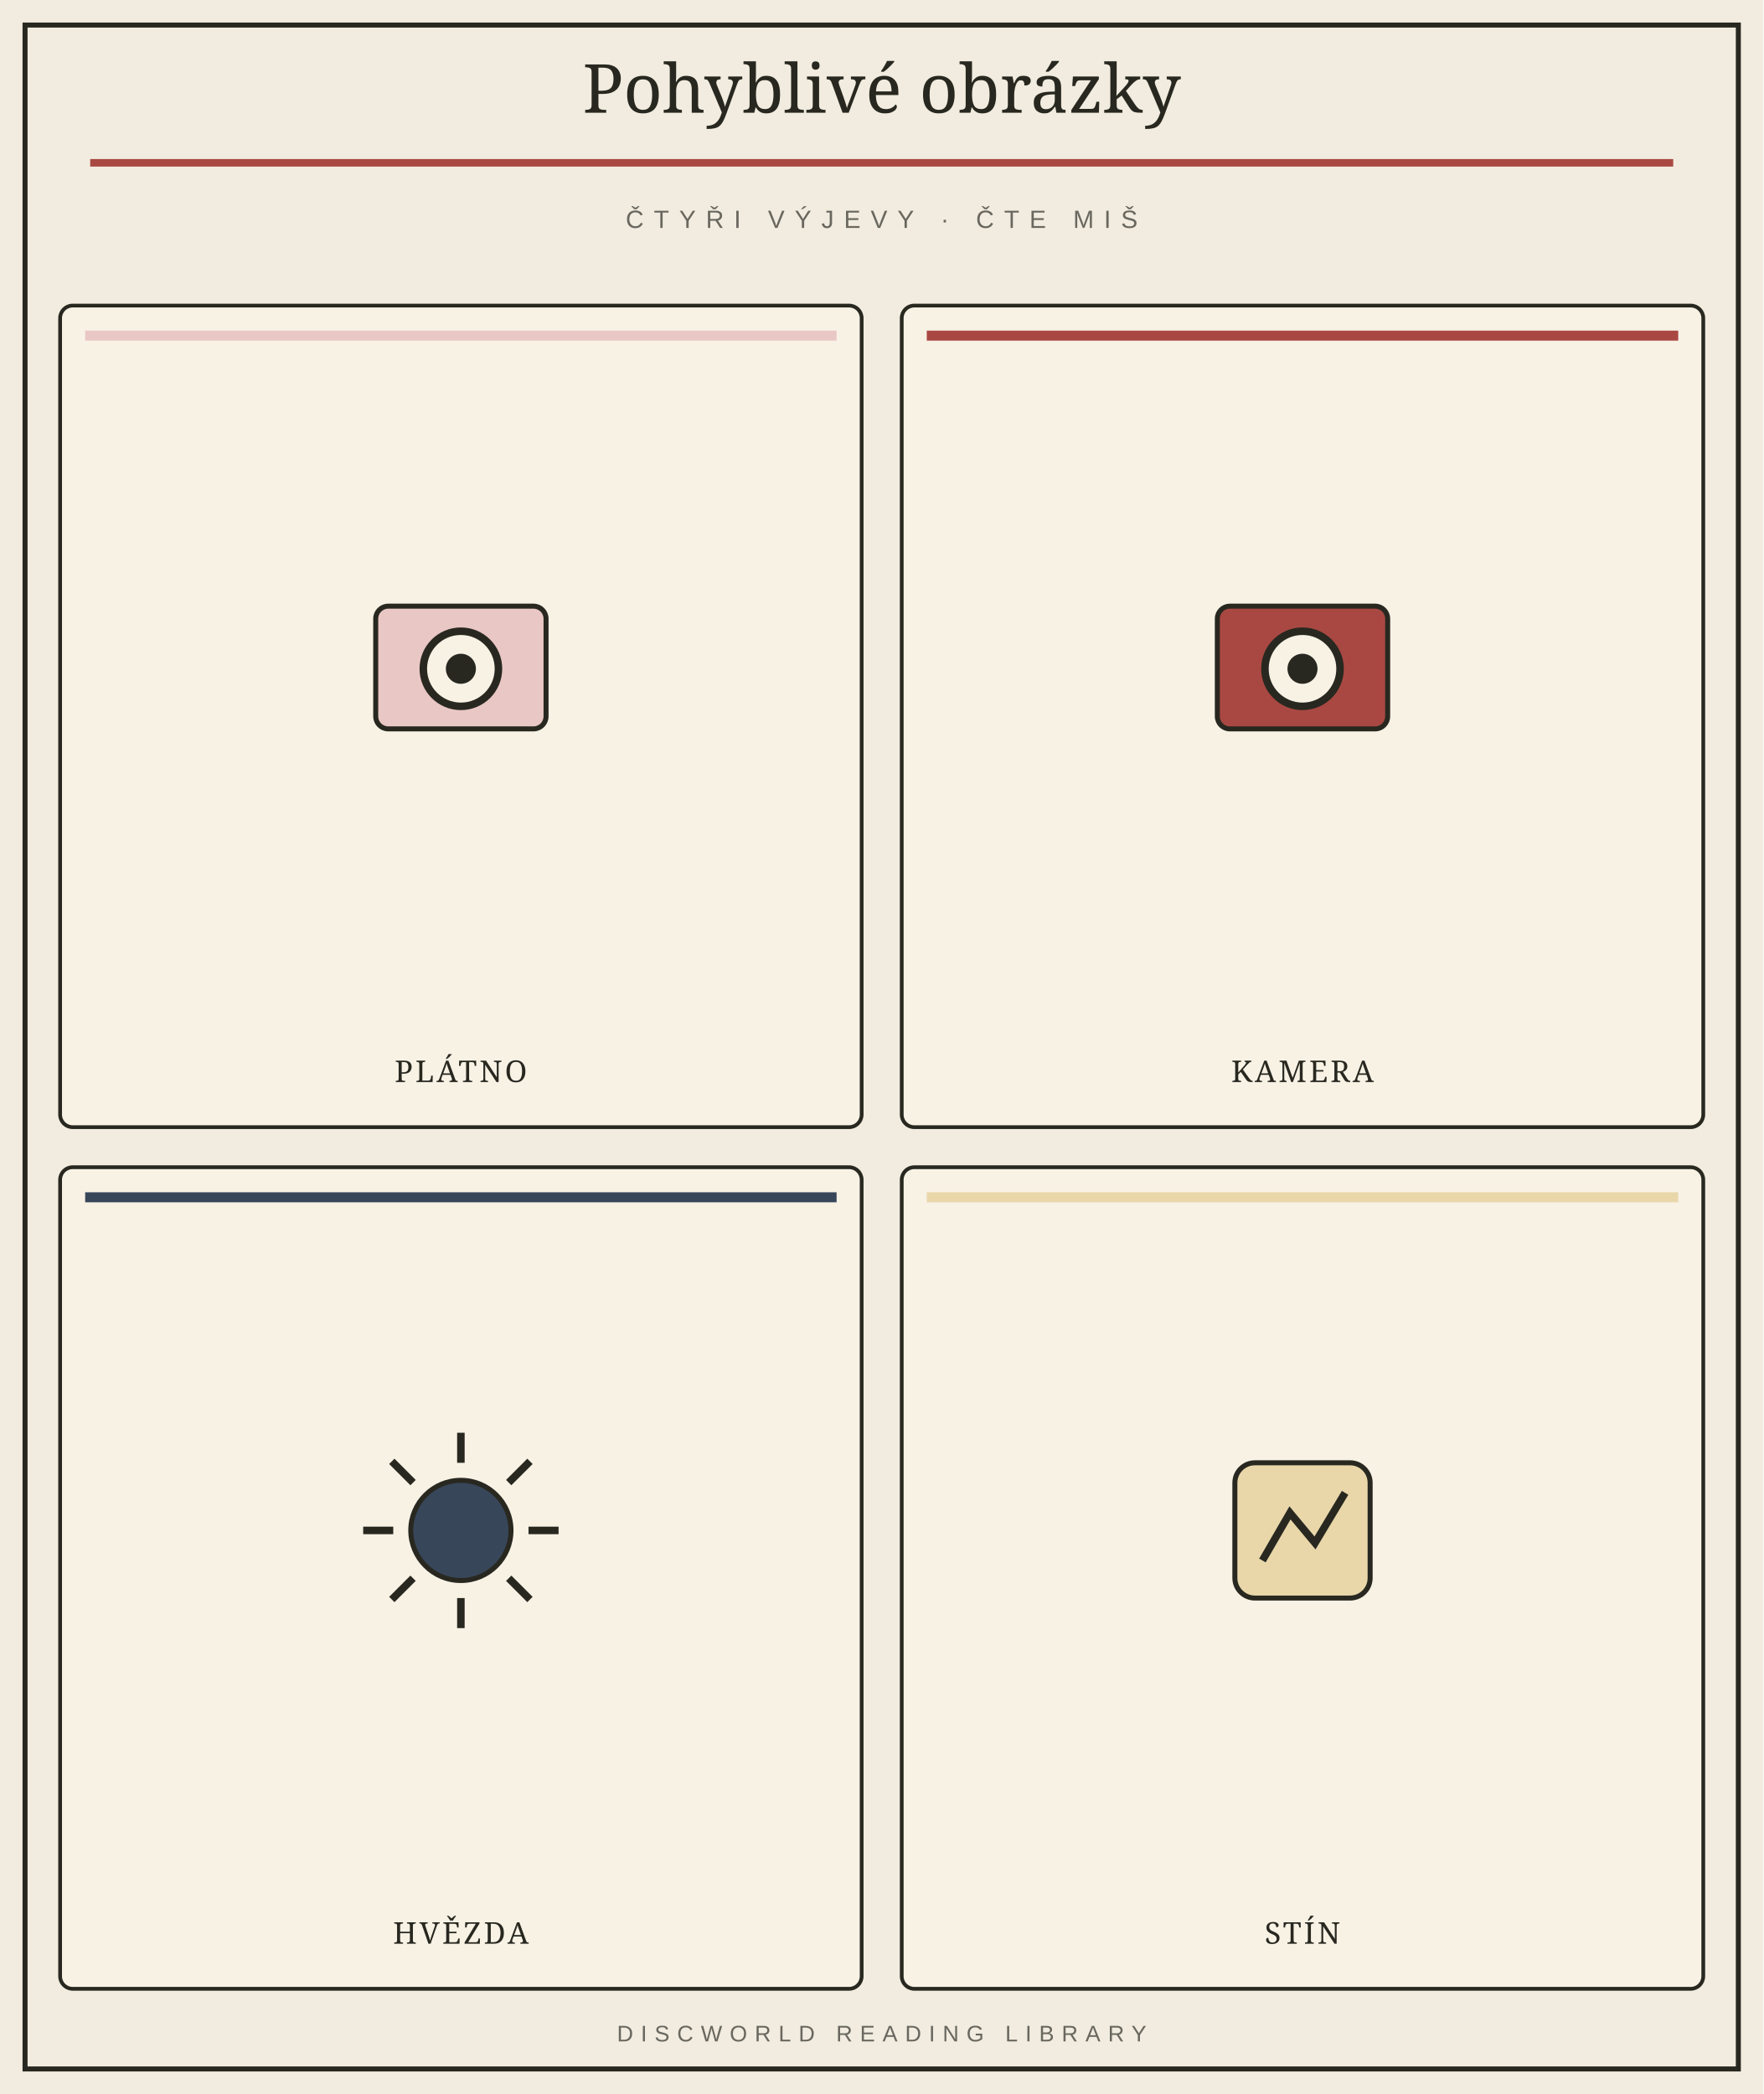
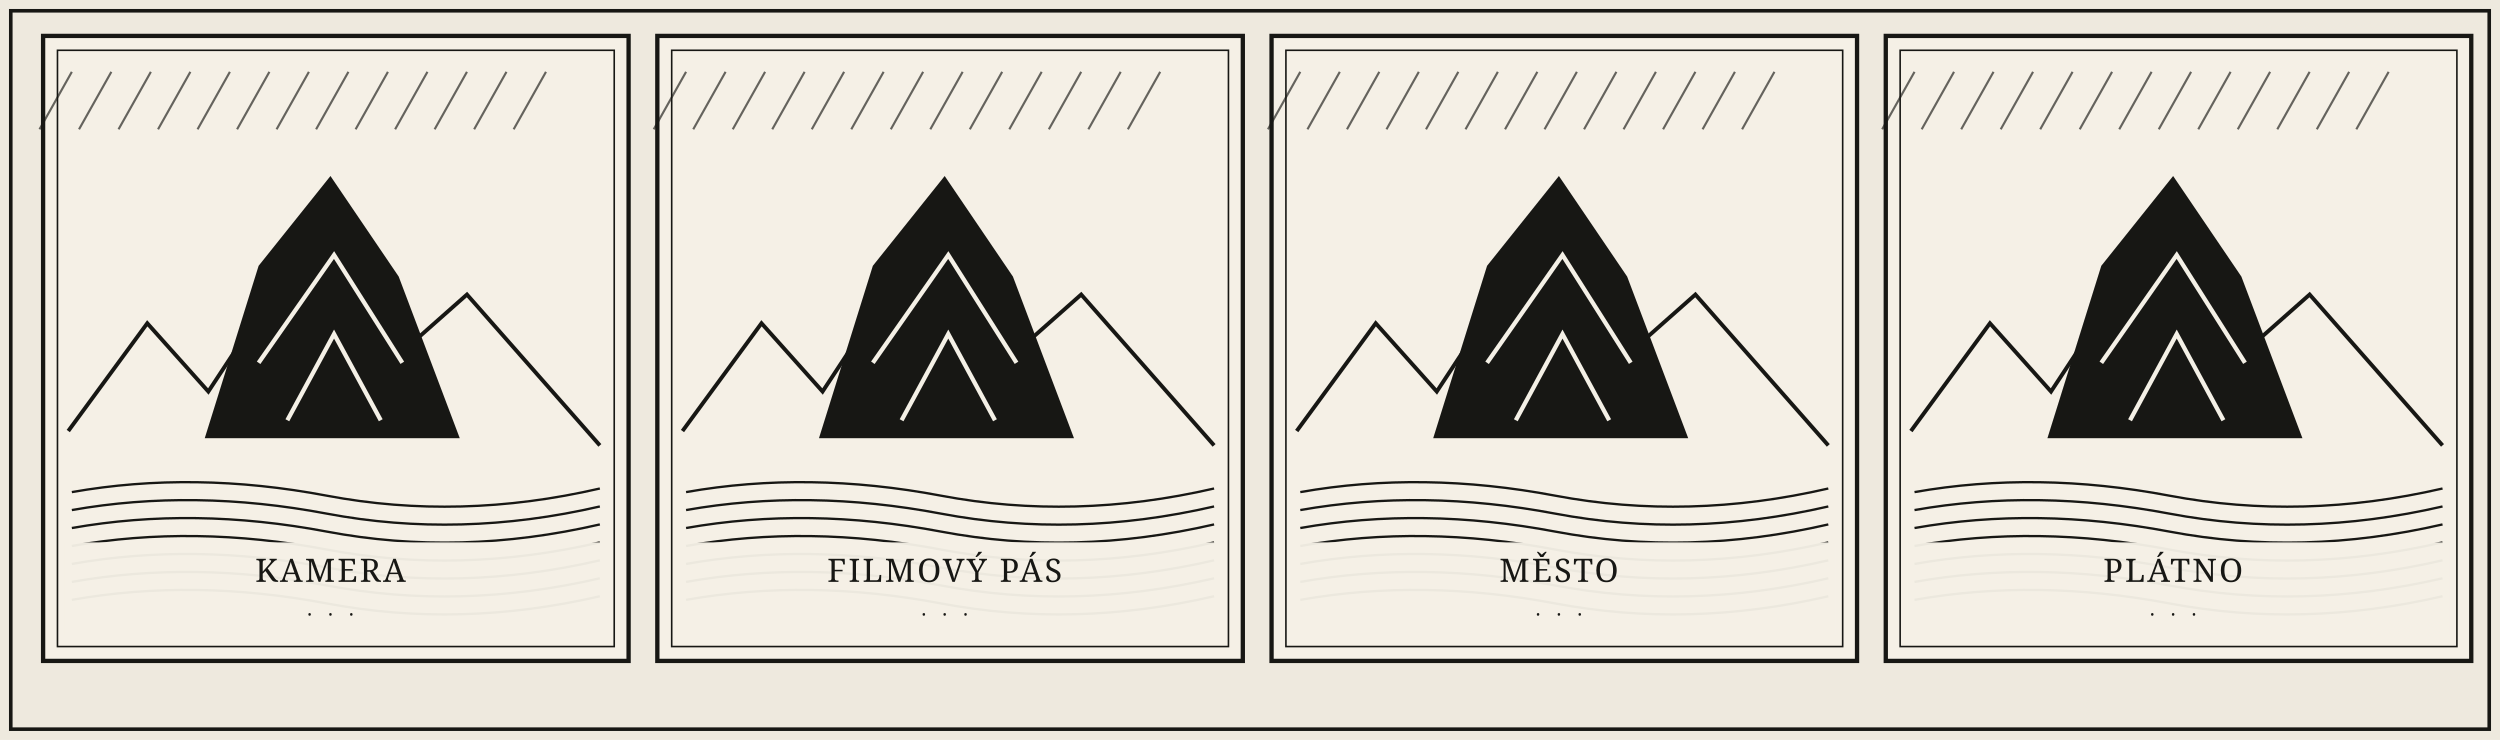
- <svg xmlns="http://www.w3.org/2000/svg" viewBox="0 0 704 836" role="img" aria-labelledby="t d">
-   <rect width="704" height="836" fill="#f1ecdf" />
-   <rect x="10" y="10" width="684" height="816" fill="none" stroke="#282820" stroke-width="2" />
-   <text x="352" y="45" text-anchor="middle" font-family="Georgia,serif" font-size="27" fill="#282820">Pohyblivé obrázky</text>
-   <path d="M36 65H668" stroke="#a94842" stroke-width="3" />
-   <text x="352" y="91" text-anchor="middle" font-family="Arial,sans-serif" font-size="10" letter-spacing="4" fill="#69675f">ČTYŘI VÝJEVY · ČTE MIŠ</text>
+ <svg xmlns="http://www.w3.org/2000/svg" viewBox="0 0 696 206" role="img" aria-labelledby="title desc">
+   <defs>
+     <filter id="paper">
+       <feTurbulence type="fractalNoise" baseFrequency=".75" numOctaves="2" seed="8" />
+       <feColorMatrix values="0 0 0 0 .92 0 0 0 0 .9 0 0 0 0 .83 0 0 0 .12 0" />
+     </filter>
+   </defs>
+   <rect width="696" height="206" fill="#eee9de" />
+   <rect x="3" y="3" width="690" height="200" fill="none" stroke="#171714" stroke-width="1" />
  <g>
-     <rect x="24" y="122" width="320" height="328" rx="5" fill="#f8f2e5" stroke="#282820" stroke-width="1.5" />
-     <path d="M34 134H334" stroke="#e9c7c5" stroke-width="4" />
-     <rect x="150" y="242" width="68" height="49" rx="5" fill="#e9c7c5" stroke="#282820" stroke-width="2" />
-     <circle cx="184" cy="267" r="15" fill="#f8f2e5" stroke="#282820" stroke-width="3" />
-     <circle cx="184" cy="267" r="6" fill="#282820" />
-     <text x="184" y="432" text-anchor="middle" font-family="Georgia,serif" font-size="12" letter-spacing="1" fill="#282820">PLÁTNO</text>
+     <rect x="12" y="10" width="163" height="174" fill="#f5f0e6" stroke="#171714" stroke-width="1.2" />
+     <rect x="16" y="14" width="155" height="166" fill="none" stroke="#171714" stroke-width=".45" />
+     <path d="M20 20 l-9 16" stroke="#171714" stroke-width=".6" opacity=".65" />
+     <path d="M31 20 l-9 16" stroke="#171714" stroke-width=".6" opacity=".65" />
+     <path d="M42 20 l-9 16" stroke="#171714" stroke-width=".6" opacity=".65" />
+     <path d="M53 20 l-9 16" stroke="#171714" stroke-width=".6" opacity=".65" />
+     <path d="M64 20 l-9 16" stroke="#171714" stroke-width=".6" opacity=".65" />
+     <path d="M75 20 l-9 16" stroke="#171714" stroke-width=".6" opacity=".65" />
+     <path d="M86 20 l-9 16" stroke="#171714" stroke-width=".6" opacity=".65" />
+     <path d="M97 20 l-9 16" stroke="#171714" stroke-width=".6" opacity=".65" />
+     <path d="M108 20 l-9 16" stroke="#171714" stroke-width=".6" opacity=".65" />
+     <path d="M119 20 l-9 16" stroke="#171714" stroke-width=".6" opacity=".65" />
+     <path d="M130 20 l-9 16" stroke="#171714" stroke-width=".6" opacity=".65" />
+     <path d="M141 20 l-9 16" stroke="#171714" stroke-width=".6" opacity=".65" />
+     <path d="M152 20 l-9 16" stroke="#171714" stroke-width=".6" opacity=".65" />
+     <path d="M19 120L41 90L58 109L83 71L104 105L130 82L167 124" fill="none" stroke="#171714" stroke-width="1.1" />
+     <path d="M57 122L72 74L92 49L111 77L128 122Z" fill="#171714" />
+     <path d="M72 101L93 71L112 101M80 117L93 93L106 117" stroke="#f4f0e6" stroke-width="1.2" fill="none" />
+     <path d="M20 137 Q54 131 91 138 T167 136" fill="none" stroke="#171714" stroke-width=".65" />
+     <path d="M20 142 Q54 136 91 143 T167 141" fill="none" stroke="#171714" stroke-width=".65" />
+     <path d="M20 147 Q54 141 91 148 T167 146" fill="none" stroke="#171714" stroke-width=".65" />
+     <path d="M20 152 Q54 146 91 153 T167 151" fill="none" stroke="#171714" stroke-width=".65" />
+     <path d="M20 157 Q54 151 91 158 T167 156" fill="none" stroke="#171714" stroke-width=".65" />
+     <path d="M20 162 Q54 156 91 163 T167 161" fill="none" stroke="#171714" stroke-width=".65" />
+     <path d="M20 167 Q54 161 91 168 T167 166" fill="none" stroke="#171714" stroke-width=".65" />
+     <rect x="18" y="151" width="151" height="26" fill="#f5f0e6" opacity=".96" />
+     <text x="92" y="162" text-anchor="middle" font-family="Georgia,serif" font-size="9" letter-spacing=".6" fill="#171714">KAMERA</text>
+     <text x="92" y="173" text-anchor="middle" font-family="Georgia,serif" font-size="5.5" letter-spacing="1.5" fill="#171714">· · ·</text>
  </g>
  <g>
-     <rect x="360" y="122" width="320" height="328" rx="5" fill="#f8f2e5" stroke="#282820" stroke-width="1.5" />
-     <path d="M370 134H670" stroke="#a94842" stroke-width="4" />
-     <rect x="486" y="242" width="68" height="49" rx="5" fill="#a94842" stroke="#282820" stroke-width="2" />
-     <circle cx="520" cy="267" r="15" fill="#f8f2e5" stroke="#282820" stroke-width="3" />
-     <circle cx="520" cy="267" r="6" fill="#282820" />
-     <text x="520" y="432" text-anchor="middle" font-family="Georgia,serif" font-size="12" letter-spacing="1" fill="#282820">KAMERA</text>
+     <rect x="183" y="10" width="163" height="174" fill="#f5f0e6" stroke="#171714" stroke-width="1.2" />
+     <rect x="187" y="14" width="155" height="166" fill="none" stroke="#171714" stroke-width=".45" />
+     <path d="M191 20 l-9 16" stroke="#171714" stroke-width=".6" opacity=".65" />
+     <path d="M202 20 l-9 16" stroke="#171714" stroke-width=".6" opacity=".65" />
+     <path d="M213 20 l-9 16" stroke="#171714" stroke-width=".6" opacity=".65" />
+     <path d="M224 20 l-9 16" stroke="#171714" stroke-width=".6" opacity=".65" />
+     <path d="M235 20 l-9 16" stroke="#171714" stroke-width=".6" opacity=".65" />
+     <path d="M246 20 l-9 16" stroke="#171714" stroke-width=".6" opacity=".65" />
+     <path d="M257 20 l-9 16" stroke="#171714" stroke-width=".6" opacity=".65" />
+     <path d="M268 20 l-9 16" stroke="#171714" stroke-width=".6" opacity=".65" />
+     <path d="M279 20 l-9 16" stroke="#171714" stroke-width=".6" opacity=".65" />
+     <path d="M290 20 l-9 16" stroke="#171714" stroke-width=".6" opacity=".65" />
+     <path d="M301 20 l-9 16" stroke="#171714" stroke-width=".6" opacity=".65" />
+     <path d="M312 20 l-9 16" stroke="#171714" stroke-width=".6" opacity=".65" />
+     <path d="M323 20 l-9 16" stroke="#171714" stroke-width=".6" opacity=".65" />
+     <path d="M190 120L212 90L229 109L254 71L275 105L301 82L338 124" fill="none" stroke="#171714" stroke-width="1.1" />
+     <path d="M228 122L243 74L263 49L282 77L299 122Z" fill="#171714" />
+     <path d="M243 101L264 71L283 101M251 117L264 93L277 117" stroke="#f4f0e6" stroke-width="1.2" fill="none" />
+     <path d="M191 137 Q225 131 262 138 T338 136" fill="none" stroke="#171714" stroke-width=".65" />
+     <path d="M191 142 Q225 136 262 143 T338 141" fill="none" stroke="#171714" stroke-width=".65" />
+     <path d="M191 147 Q225 141 262 148 T338 146" fill="none" stroke="#171714" stroke-width=".65" />
+     <path d="M191 152 Q225 146 262 153 T338 151" fill="none" stroke="#171714" stroke-width=".65" />
+     <path d="M191 157 Q225 151 262 158 T338 156" fill="none" stroke="#171714" stroke-width=".65" />
+     <path d="M191 162 Q225 156 262 163 T338 161" fill="none" stroke="#171714" stroke-width=".65" />
+     <path d="M191 167 Q225 161 262 168 T338 166" fill="none" stroke="#171714" stroke-width=".65" />
+     <rect x="189" y="151" width="151" height="26" fill="#f5f0e6" opacity=".96" />
+     <text x="263" y="162" text-anchor="middle" font-family="Georgia,serif" font-size="9" letter-spacing=".6" fill="#171714">FILMOVÝ PÁS</text>
+     <text x="263" y="173" text-anchor="middle" font-family="Georgia,serif" font-size="5.5" letter-spacing="1.5" fill="#171714">· · ·</text>
  </g>
  <g>
-     <rect x="24" y="466" width="320" height="328" rx="5" fill="#f8f2e5" stroke="#282820" stroke-width="1.5" />
-     <path d="M34 478H334" stroke="#38465a" stroke-width="4" />
-     <circle cx="184" cy="611" r="20" fill="#38465a" stroke="#282820" stroke-width="2" />
-     <g stroke="#282820" stroke-width="3">
-       <path d="M211 611L223 611" />
-       <path d="M203.092 630.092L211.577 638.577" />
-       <path d="M184 638L184 650" />
-       <path d="M164.908 630.092L156.423 638.577" />
-       <path d="M157 611L145 611" />
-       <path d="M164.908 591.908L156.423 583.423" />
-       <path d="M184 584L184 572" />
-       <path d="M203.092 591.908L211.577 583.423" />
-     </g>
-     <text x="184" y="776" text-anchor="middle" font-family="Georgia,serif" font-size="12" letter-spacing="1" fill="#282820">HVĚZDA</text>
+     <rect x="354" y="10" width="163" height="174" fill="#f5f0e6" stroke="#171714" stroke-width="1.2" />
+     <rect x="358" y="14" width="155" height="166" fill="none" stroke="#171714" stroke-width=".45" />
+     <path d="M362 20 l-9 16" stroke="#171714" stroke-width=".6" opacity=".65" />
+     <path d="M373 20 l-9 16" stroke="#171714" stroke-width=".6" opacity=".65" />
+     <path d="M384 20 l-9 16" stroke="#171714" stroke-width=".6" opacity=".65" />
+     <path d="M395 20 l-9 16" stroke="#171714" stroke-width=".6" opacity=".65" />
+     <path d="M406 20 l-9 16" stroke="#171714" stroke-width=".6" opacity=".65" />
+     <path d="M417 20 l-9 16" stroke="#171714" stroke-width=".6" opacity=".65" />
+     <path d="M428 20 l-9 16" stroke="#171714" stroke-width=".6" opacity=".65" />
+     <path d="M439 20 l-9 16" stroke="#171714" stroke-width=".6" opacity=".65" />
+     <path d="M450 20 l-9 16" stroke="#171714" stroke-width=".6" opacity=".65" />
+     <path d="M461 20 l-9 16" stroke="#171714" stroke-width=".6" opacity=".65" />
+     <path d="M472 20 l-9 16" stroke="#171714" stroke-width=".6" opacity=".65" />
+     <path d="M483 20 l-9 16" stroke="#171714" stroke-width=".6" opacity=".65" />
+     <path d="M494 20 l-9 16" stroke="#171714" stroke-width=".6" opacity=".65" />
+     <path d="M361 120L383 90L400 109L425 71L446 105L472 82L509 124" fill="none" stroke="#171714" stroke-width="1.1" />
+     <path d="M399 122L414 74L434 49L453 77L470 122Z" fill="#171714" />
+     <path d="M414 101L435 71L454 101M422 117L435 93L448 117" stroke="#f4f0e6" stroke-width="1.2" fill="none" />
+     <path d="M362 137 Q396 131 433 138 T509 136" fill="none" stroke="#171714" stroke-width=".65" />
+     <path d="M362 142 Q396 136 433 143 T509 141" fill="none" stroke="#171714" stroke-width=".65" />
+     <path d="M362 147 Q396 141 433 148 T509 146" fill="none" stroke="#171714" stroke-width=".65" />
+     <path d="M362 152 Q396 146 433 153 T509 151" fill="none" stroke="#171714" stroke-width=".65" />
+     <path d="M362 157 Q396 151 433 158 T509 156" fill="none" stroke="#171714" stroke-width=".65" />
+     <path d="M362 162 Q396 156 433 163 T509 161" fill="none" stroke="#171714" stroke-width=".65" />
+     <path d="M362 167 Q396 161 433 168 T509 166" fill="none" stroke="#171714" stroke-width=".65" />
+     <rect x="360" y="151" width="151" height="26" fill="#f5f0e6" opacity=".96" />
+     <text x="434" y="162" text-anchor="middle" font-family="Georgia,serif" font-size="9" letter-spacing=".6" fill="#171714">MĚSTO</text>
+     <text x="434" y="173" text-anchor="middle" font-family="Georgia,serif" font-size="5.5" letter-spacing="1.5" fill="#171714">· · ·</text>
  </g>
  <g>
-     <rect x="360" y="466" width="320" height="328" rx="5" fill="#f8f2e5" stroke="#282820" stroke-width="1.5" />
-     <path d="M370 478H670" stroke="#e9d7aa" stroke-width="4" />
-     <rect x="493" y="584" width="54" height="54" rx="8" fill="#e9d7aa" stroke="#282820" stroke-width="2" />
-     <path d="M504 623L515 604L525 616L537 596" fill="none" stroke="#282820" stroke-width="3" />
-     <text x="520" y="776" text-anchor="middle" font-family="Georgia,serif" font-size="12" letter-spacing="1" fill="#282820">STÍN</text>
+     <rect x="525" y="10" width="163" height="174" fill="#f5f0e6" stroke="#171714" stroke-width="1.2" />
+     <rect x="529" y="14" width="155" height="166" fill="none" stroke="#171714" stroke-width=".45" />
+     <path d="M533 20 l-9 16" stroke="#171714" stroke-width=".6" opacity=".65" />
+     <path d="M544 20 l-9 16" stroke="#171714" stroke-width=".6" opacity=".65" />
+     <path d="M555 20 l-9 16" stroke="#171714" stroke-width=".6" opacity=".65" />
+     <path d="M566 20 l-9 16" stroke="#171714" stroke-width=".6" opacity=".65" />
+     <path d="M577 20 l-9 16" stroke="#171714" stroke-width=".6" opacity=".65" />
+     <path d="M588 20 l-9 16" stroke="#171714" stroke-width=".6" opacity=".65" />
+     <path d="M599 20 l-9 16" stroke="#171714" stroke-width=".6" opacity=".65" />
+     <path d="M610 20 l-9 16" stroke="#171714" stroke-width=".6" opacity=".65" />
+     <path d="M621 20 l-9 16" stroke="#171714" stroke-width=".6" opacity=".65" />
+     <path d="M632 20 l-9 16" stroke="#171714" stroke-width=".6" opacity=".65" />
+     <path d="M643 20 l-9 16" stroke="#171714" stroke-width=".6" opacity=".65" />
+     <path d="M654 20 l-9 16" stroke="#171714" stroke-width=".6" opacity=".65" />
+     <path d="M665 20 l-9 16" stroke="#171714" stroke-width=".6" opacity=".65" />
+     <path d="M532 120L554 90L571 109L596 71L617 105L643 82L680 124" fill="none" stroke="#171714" stroke-width="1.1" />
+     <path d="M570 122L585 74L605 49L624 77L641 122Z" fill="#171714" />
+     <path d="M585 101L606 71L625 101M593 117L606 93L619 117" stroke="#f4f0e6" stroke-width="1.2" fill="none" />
+     <path d="M533 137 Q567 131 604 138 T680 136" fill="none" stroke="#171714" stroke-width=".65" />
+     <path d="M533 142 Q567 136 604 143 T680 141" fill="none" stroke="#171714" stroke-width=".65" />
+     <path d="M533 147 Q567 141 604 148 T680 146" fill="none" stroke="#171714" stroke-width=".65" />
+     <path d="M533 152 Q567 146 604 153 T680 151" fill="none" stroke="#171714" stroke-width=".65" />
+     <path d="M533 157 Q567 151 604 158 T680 156" fill="none" stroke="#171714" stroke-width=".65" />
+     <path d="M533 162 Q567 156 604 163 T680 161" fill="none" stroke="#171714" stroke-width=".65" />
+     <path d="M533 167 Q567 161 604 168 T680 166" fill="none" stroke="#171714" stroke-width=".65" />
+     <rect x="531" y="151" width="151" height="26" fill="#f5f0e6" opacity=".96" />
+     <text x="605" y="162" text-anchor="middle" font-family="Georgia,serif" font-size="9" letter-spacing=".6" fill="#171714">PLÁTNO</text>
+     <text x="605" y="173" text-anchor="middle" font-family="Georgia,serif" font-size="5.5" letter-spacing="1.5" fill="#171714">· · ·</text>
  </g>
-   <text x="352" y="815" text-anchor="middle" font-family="Arial,sans-serif" font-size="9" letter-spacing="3" fill="#69675f">DISCWORLD READING LIBRARY</text>
</svg>
